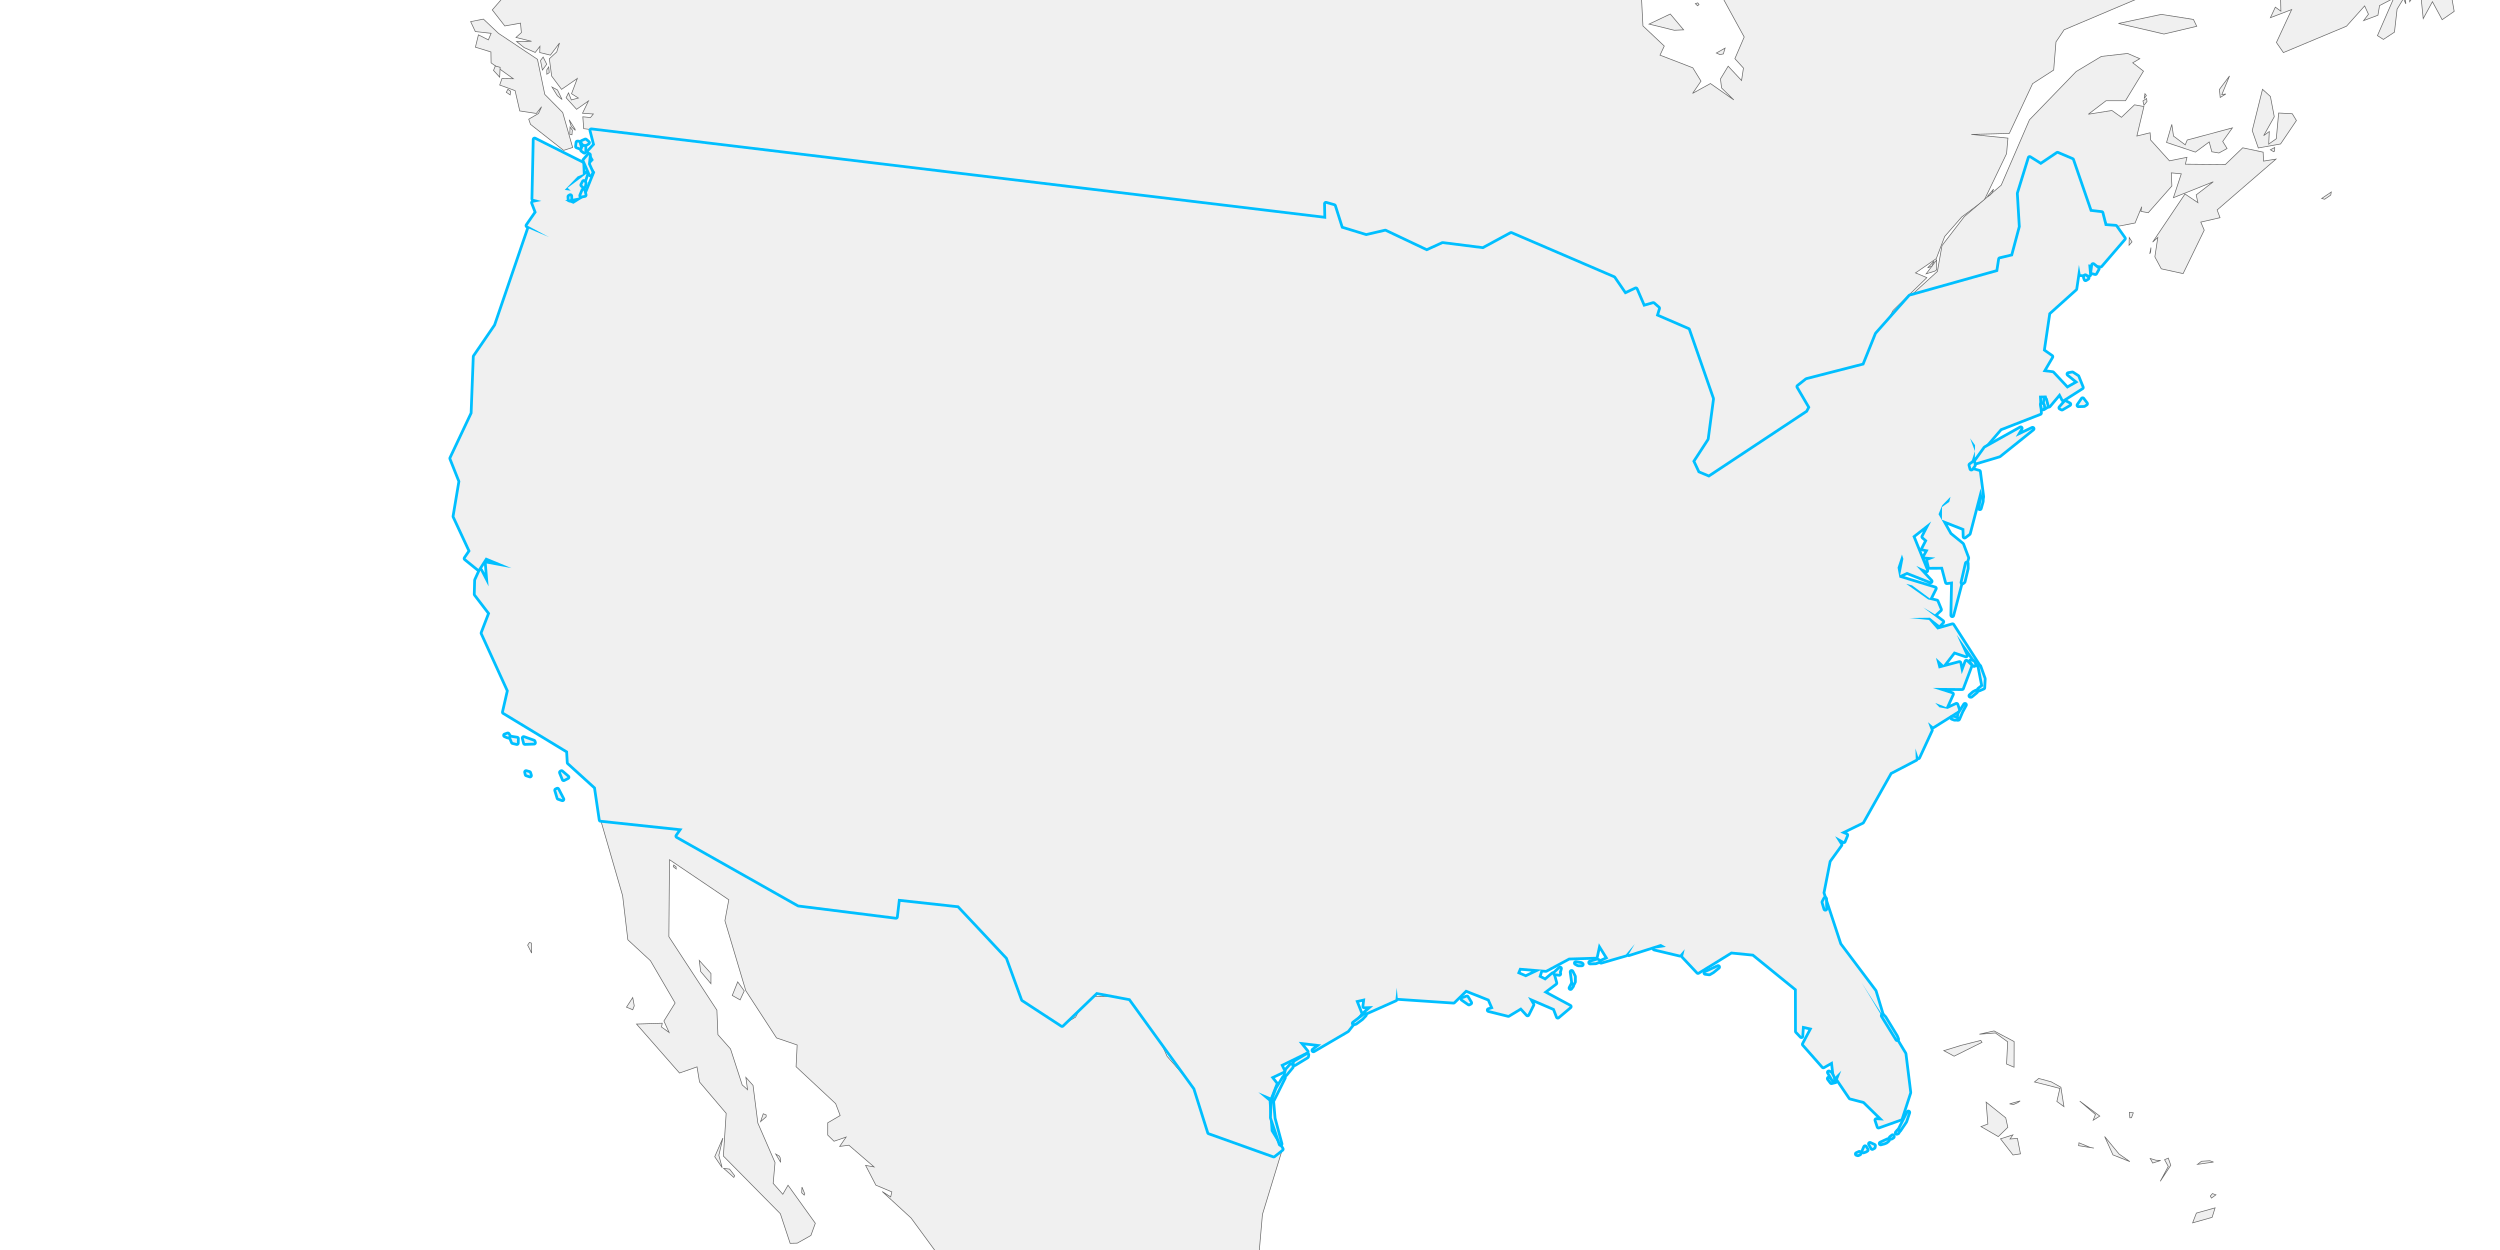
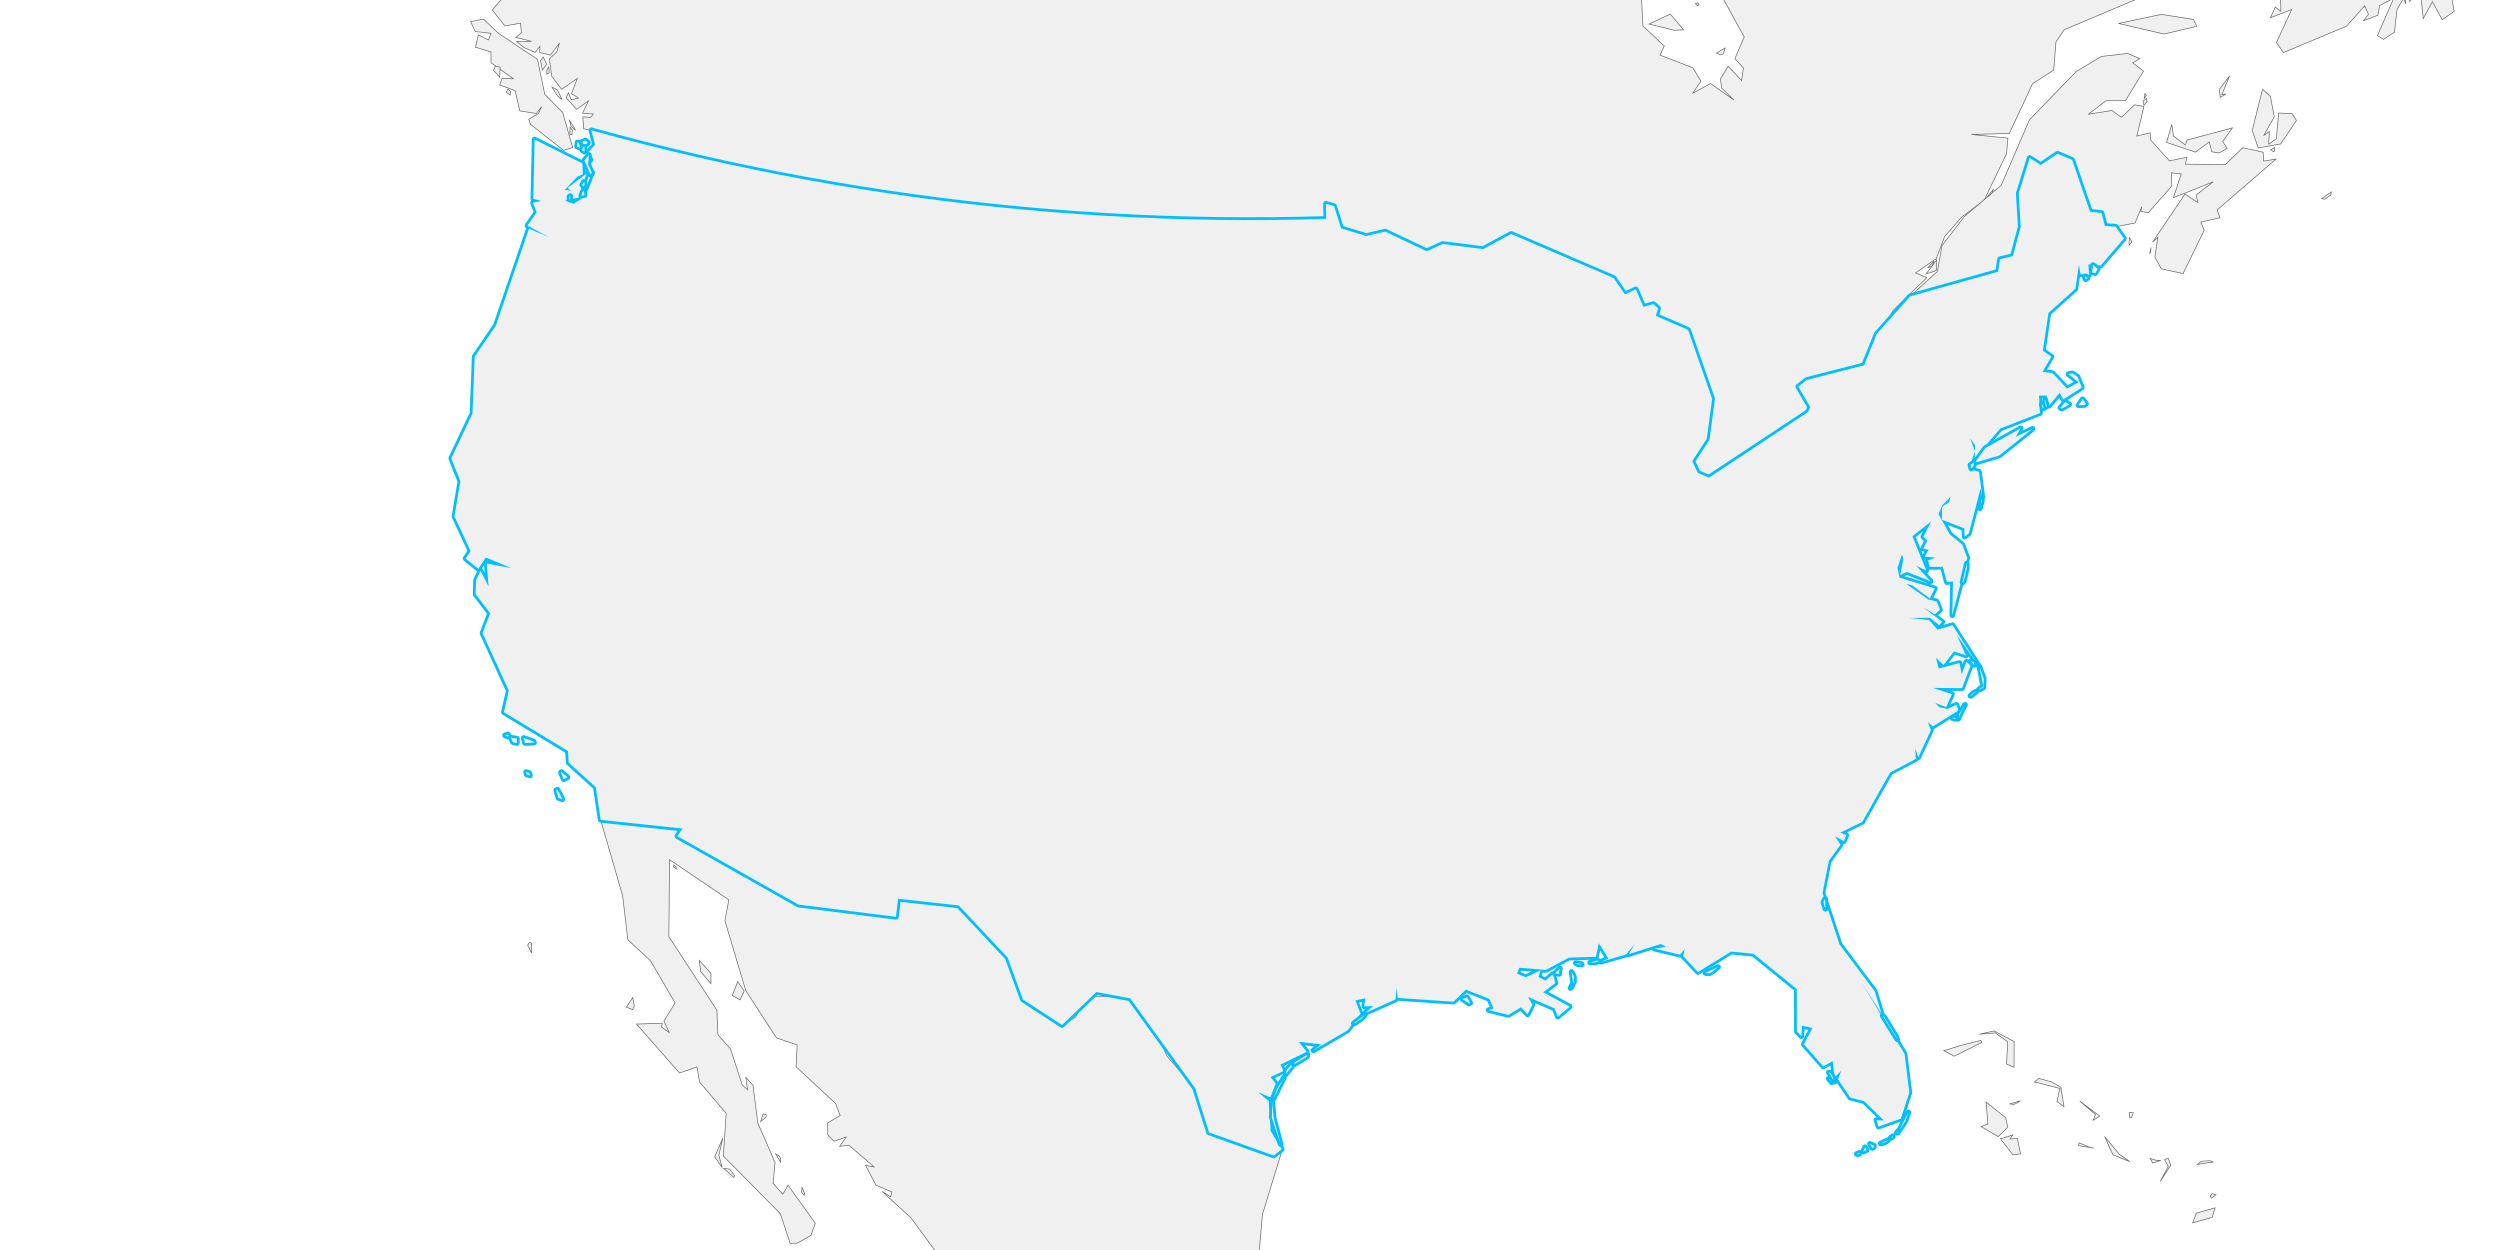
<svg xmlns="http://www.w3.org/2000/svg" width="720" height="360" viewBox="0 0 360 180" data-scale="668.659129" data-offset-x="-0.03" data-offset-y="0.01">
  <style>
  path { fill: #f0f0f0; stroke: #666; stroke-width: 0.1; }
  path:hover { fill: #ddd; }
  path.us-path { stroke: rgb(0, 191, 255); stroke-width: 0.8; paint-order: stroke; stroke-linejoin: round; }
</style>
  <path d="M 86.491,118.058 L 98.291,119.317 L 97.533,120.404 L 114.99,130.266 L 129.018,132.027 L 129.323,129.426 L 138.015,130.369 L 145.101,137.891 L 147.296,143.922 L 152.936,147.604 L 154.882,146.464 L 156.459,143.437 L 162.449,143.559 L 165.84,147.118 L 168.07,152.124 L 172.099,156.704 L 174.105,163.069 L 183.322,166.393 L 184.544,165.869 L 181.792,174.874 L 180.86,185.561 L 136.82,183.059 L 131.197,175.394 L 127.043,171.584 L 128.261,172.354 L 128.42,171.63 L 126.126,170.664 L 124.648,167.818 L 125.868,168.037 L 122.241,164.91 L 120.915,165.084 L 121.845,163.736 L 120.099,164.338 L 119.192,163.448 L 119.194,161.684 L 120.983,160.633 L 120.338,158.927 L 114.637,153.608 L 114.791,150.479 L 111.819,149.461 L 107.392,142.652 L 104.389,132.585 L 104.946,129.566 L 96.41,123.796 L 96.316,134.882 L 103.233,145.468 L 103.379,148.99 L 105.195,151.047 L 106.878,156.228 L 107.648,156.912 L 107.404,155.138 L 108.436,156.294 L 109.13,161.722 L 111.604,167.405 L 111.337,170.4 L 112.725,171.978 L 113.476,170.675 L 117.406,176.15 L 116.77,177.904 L 114.806,179.012 L 113.781,179.039 L 112.371,174.776 L 104.166,166.47 L 104.571,160.321 L 100.733,155.805 L 100.371,153.629 L 97.848,154.514 L 91.662,147.466 L 95.364,147.343 L 95.257,147.894 L 96.354,148.676 L 95.605,147.026 L 97.216,144.431 L 93.668,138.344 L 90.41,135.333 L 89.659,128.987 L 86.491,118.058 Z" title="Mexico" />
  <path d="M 112.349,166.725 L 112.415,167.38 L 111.706,166.185 L 112.231,166.485 L 112.349,166.725 Z" title="Mexico" />
  <path d="M 102.374,141.646 L 100.895,139.897 L 100.696,138.303 L 102.377,140.181 L 102.374,141.646 Z" title="Mexico" />
  <path d="M 91.111,145.405 L 90.216,145.031 L 91.112,143.648 L 91.334,144.844 L 91.111,145.405 Z" title="Mexico" />
  <path d="M 107.17,142.696 L 106.575,143.985 L 105.445,143.347 L 106.229,141.386 L 107.17,142.696 Z" title="Mexico" />
  <path d="M 76.555,137.241 L 75.982,136.101 L 76.24,135.713 L 76.512,135.802 L 76.555,137.241 Z" title="Mexico" />
  <path d="M 115.803,172.096 L 115.446,171.764 L 115.485,170.94 L 115.888,171.921 L 115.803,172.096 Z" title="Mexico" />
  <path d="M 97.372,125.13 L 96.951,124.805 L 97.019,124.567 L 97.353,124.823 L 97.372,125.13 Z" title="Mexico" />
  <path d="M 110.331,160.559 L 110.324,160.827 L 109.522,161.512 L 109.911,160.382 L 110.331,160.559 Z" title="Mexico" />
  <path d="M 105.784,169.295 L 105.672,169.55 L 104.216,168.249 L 105.059,168.352 L 105.784,169.295 Z" title="Mexico" />
  <path d="M 103.991,168.143 L 102.923,166.567 L 104.094,163.88 L 103.513,166.362 L 103.991,168.143 Z" title="Mexico" />
  <path d="M 71.786,4.807 L 77.395,8.548 L 78.45,13.598 L 81.028,16.203 L 82.458,21.232 L 81.16,21.657 L 76.391,17.907 L 76.137,17.16 L 77.544,16.345 L 77.988,15.369 L 77.232,16.336 L 74.848,15.975 L 74.174,13.055 L 71.958,12.243 L 72.285,11.311 L 73.917,11.339 L 70.718,9.051 L 70.693,7.48 L 68.46,6.795 L 68.894,5.019 L 70.323,5.745 L 70.721,4.799 L 68.446,4.544 L 67.774,3.114 L 69.614,2.751 L 71.786,4.807 Z" title="Canada" />
-   <path d="M 236.353,-0.734 L 236.583,3.732 L 239.654,6.629 L 239.04,7.942 L 243.762,9.763 L 244.943,11.683 L 243.732,13.448 L 246.302,12.031 L 249.666,14.386 L 247.912,12.672 L 247.746,11.371 L 248.856,9.535 L 250.785,11.594 L 251.058,9.802 L 249.822,8.449 L 251.165,5.33 L 247.207,-1.897 L 310.449,-1.307 L 297.237,4.289 L 296.06,6.037 L 295.73,10.086 L 292.693,12.047 L 289.343,19.211 L 283.877,19.361 L 289.142,19.889 L 288.945,22.128 L 285.713,28.855 L 282.491,31.242 L 280.033,34.054 L 278.826,37.238 L 275.832,39.295 L 277.463,39.982 L 272.61,44.699 L 268.435,52.594 L 260.162,54.719 L 258.955,55.672 L 260.692,58.64 L 260.313,59.359 L 246.099,68.771 L 244.494,68.102 L 243.691,66.399 L 245.784,63.182 L 246.547,57.43 L 243.087,47.498 L 238.439,45.488 L 238.772,44.388 L 238.073,43.779 L 236.652,44.189 L 235.562,41.662 L 233.992,42.4 L 232.37,40.037 L 217.599,33.687 L 213.565,35.872 L 207.743,35.134 L 205.449,36.18 L 199.475,33.348 L 196.729,33.987 L 193.123,32.883 L 192.104,29.676 L 190.934,29.339 L 190.975,31.517 L 84.055,18.532 L 83.927,16.817 L 85.024,16.929 L 85.442,16.414 L 83.883,16.305 L 84.74,14.535 L 83.027,15.741 L 81.519,14.073 L 81.866,13.375 L 82.271,14.39 L 83.286,14.115 L 82.301,13.498 L 83.133,11.302 L 80.865,12.866 L 79.44,10.954 L 79.106,8.463 L 80.171,7.476 L 80.571,6.191 L 79.258,7.938 L 77.722,7.567 L 77.752,6.665 L 77.073,7.551 L 75.494,6.866 L 74.381,5.969 L 76.536,5.95 L 74.302,5.392 L 75.079,4.692 L 74.953,3.333 L 72.692,3.736 L 70.891,1.428 L 72.737,-0.704 Z" title="Canada" />
+   <path d="M 236.353,-0.734 L 236.583,3.732 L 239.654,6.629 L 239.04,7.942 L 243.762,9.763 L 244.943,11.683 L 243.732,13.448 L 246.302,12.031 L 249.666,14.386 L 247.912,12.672 L 247.746,11.371 L 248.856,9.535 L 250.785,11.594 L 251.058,9.802 L 249.822,8.449 L 251.165,5.33 L 247.207,-1.897 L 310.449,-1.307 L 297.237,4.289 L 296.06,6.037 L 295.73,10.086 L 292.693,12.047 L 289.343,19.211 L 283.877,19.361 L 289.142,19.889 L 288.945,22.128 L 285.713,28.855 L 282.491,31.242 L 280.033,34.054 L 278.826,37.238 L 275.832,39.295 L 277.463,39.982 L 272.61,44.699 L 268.435,52.594 L 260.162,54.719 L 258.955,55.672 L 260.692,58.64 L 260.313,59.359 L 255.646,62.553 L 250.908,65.691 L 246.099,68.771 L 244.494,68.102 L 243.691,66.399 L 245.784,63.182 L 246.547,57.43 L 243.087,47.498 L 238.439,45.488 L 238.772,44.388 L 238.073,43.779 L 236.652,44.189 L 235.562,41.662 L 233.992,42.4 L 232.37,40.037 L 232.37,40.037 L 227.385,37.984 L 222.461,35.866 L 217.599,33.687 L 213.565,35.872 L 207.743,35.134 L 205.449,36.18 L 199.475,33.348 L 196.729,33.987 L 193.123,32.883 L 192.104,29.676 L 190.934,29.339 L 190.975,31.517 L 186.972,31.621 L 182.968,31.68 L 178.964,31.693 L 174.96,31.662 L 170.956,31.585 L 166.954,31.463 L 162.953,31.295 L 158.954,31.083 L 154.958,30.825 L 150.965,30.522 L 146.976,30.175 L 142.99,29.782 L 139.01,29.344 L 135.034,28.861 L 131.065,28.333 L 127.101,27.761 L 123.144,27.144 L 119.195,26.482 L 115.253,25.776 L 111.319,25.025 L 107.394,24.229 L 103.478,23.39 L 99.572,22.506 L 95.676,21.578 L 91.791,20.607 L 87.917,19.591 L 84.055,18.532 L 83.927,16.817 L 85.024,16.929 L 85.442,16.414 L 83.883,16.305 L 84.74,14.535 L 83.027,15.741 L 81.519,14.073 L 81.866,13.375 L 82.271,14.39 L 83.286,14.115 L 82.301,13.498 L 83.133,11.302 L 80.865,12.866 L 79.44,10.954 L 79.106,8.463 L 80.171,7.476 L 80.571,6.191 L 79.258,7.938 L 77.722,7.567 L 77.752,6.665 L 77.073,7.551 L 75.494,6.866 L 74.381,5.969 L 76.536,5.95 L 74.302,5.392 L 75.079,4.692 L 74.953,3.333 L 72.692,3.736 L 70.891,1.428 L 72.737,-0.704 Z" title="Canada" />
  <path d="M 325.969,19.532 L 326.777,18.941 L 326.693,20.751 L 327.787,19.977 L 328.128,16.276 L 330.088,16.379 L 330.683,17.353 L 328.401,20.731 L 325.196,21.305 L 324.322,18.804 L 325.803,12.861 L 326.941,13.898 L 327.495,16.812 L 325.969,19.532 Z" title="Canada" />
-   <path d="M 304.65,32.648 L 303.701,32.953 L 302.625,30.676 L 300.962,30.483 L 298.392,23.031 L 296.283,22.135 L 293.879,23.759 L 292.27,22.748 L 290.696,27.849 L 290.982,32.654 L 289.853,36.879 L 288.003,37.32 L 287.724,39.124 L 275.047,42.68 L 278.987,39.086 L 279.648,35.368 L 282.873,31.178 L 288.178,26.666 L 292.242,17.255 L 298.971,10.301 L 302.594,8.126 L 306.375,7.697 L 308.124,8.453 L 307.114,9.043 L 308.661,10.247 L 306.065,14.507 L 303.27,14.506 L 300.722,16.448 L 304.108,15.911 L 305.487,16.892 L 307.371,15.095 L 308.723,15.339 L 307.71,19.586 L 309.615,19.12 L 309.692,20.164 L 312.402,23.162 L 314.921,22.653 L 314.695,23.644 L 320.442,23.7 L 322.953,21.285 L 325.893,21.912 L 325.946,23.2 L 327.739,22.913 L 319.269,30.232 L 319.682,31.344 L 316.914,31.983 L 317.409,33.146 L 314.366,39.399 L 311.224,38.709 L 310.301,36.991 L 310.724,34.195 L 309.983,34.863 L 314.639,27.937 L 316.499,29.185 L 316.252,28.066 L 318.71,26.176 L 312.974,28.465 L 314.106,25.031 L 312.666,24.891 L 312.749,26.78 L 309.348,30.634 L 308.291,30.437 L 308.411,29.767 L 307.452,32.109 L 304.65,32.648 Z" title="Canada" />
+   <path d="M 304.65,32.648 L 303.701,32.953 L 302.625,30.676 L 300.962,30.483 L 298.392,23.031 L 296.283,22.135 L 293.879,23.759 L 292.27,22.748 L 290.696,27.849 L 290.982,32.654 L 289.853,36.879 L 288.003,37.32 L 287.724,39.124 L 287.724,39.124 L 283.512,40.358 L 279.287,41.544 L 275.047,42.68 L 278.987,39.086 L 279.648,35.368 L 282.873,31.178 L 288.178,26.666 L 292.242,17.255 L 298.971,10.301 L 302.594,8.126 L 306.375,7.697 L 308.124,8.453 L 307.114,9.043 L 308.661,10.247 L 306.065,14.507 L 303.27,14.506 L 300.722,16.448 L 304.108,15.911 L 305.487,16.892 L 307.371,15.095 L 308.723,15.339 L 307.71,19.586 L 309.615,19.12 L 309.692,20.164 L 312.402,23.162 L 314.921,22.653 L 314.695,23.644 L 320.442,23.7 L 322.953,21.285 L 325.893,21.912 L 325.946,23.2 L 327.739,22.913 L 319.269,30.232 L 319.682,31.344 L 316.914,31.983 L 317.409,33.146 L 314.366,39.399 L 311.224,38.709 L 310.301,36.991 L 310.724,34.195 L 309.983,34.863 L 314.639,27.937 L 316.499,29.185 L 316.252,28.066 L 318.71,26.176 L 312.974,28.465 L 314.106,25.031 L 312.666,24.891 L 312.749,26.78 L 309.348,30.634 L 308.291,30.437 L 308.411,29.767 L 307.452,32.109 L 304.65,32.648 Z" title="Canada" />
  <path d="M 352.48,-3.588 L 353.402,1.637 L 351.671,2.835 L 350.271,0.243 L 348.944,2.678 L 348.588,-0.802 L 346.263,-2.332 L 346.434,0.555 L 346.104,-0.21 L 345.18,1.319 L 344.803,4.629 L 343.209,5.676 L 342.354,5.13 L 344.698,-0.255 L 342.654,0.804 L 342.42,2.192 L 340.363,2.968 L 341.058,2.046 L 340.507,0.852 L 337.9,3.769 L 328.81,7.57 L 327.806,6.119 L 329.999,1.378 L 326.94,2.545 L 327.648,1.032 L 328.447,1.609 L 328.379,-1.449 Z" title="Canada" />
  <path d="M 316.33,3.785 L 311.61,4.901 L 305.061,3.378 L 311.228,2.072 L 315.852,2.8 L 316.33,3.785 Z" title="Canada" />
  <path d="M 314.673,20.858 L 314.962,20.162 L 321.463,18.416 L 320.069,20.365 L 320.697,21.386 L 319.525,22.029 L 318.503,21.855 L 318.125,20.44 L 316.137,21.904 L 311.983,20.512 L 312.738,17.915 L 312.988,19.601 L 314.673,20.858 Z" title="Canada" />
  <path d="M 242.44,4.296 L 241.102,4.361 L 237.464,3.468 L 240.521,2.018 L 242.44,4.296 Z" title="Canada" />
  <path d="M 73.517,13.134 L 73.463,13.663 L 72.91,13.294 L 73.135,12.857 L 73.517,13.134 Z" title="Canada" />
  <path d="M 80.942,14.334 L 80.267,13.793 L 79.491,12.54 L 80.278,12.958 L 80.942,14.334 Z" title="Canada" />
  <path d="M 71.95,11.11 L 71.067,10.141 L 71.326,9.504 L 72.019,9.694 L 71.95,11.11 Z" title="Canada" />
  <path d="M 78.105,10.086 L 77.834,8.716 L 78.214,8.217 L 78.728,9.252 L 78.105,10.086 Z" title="Canada" />
  <path d="M 82.363,19.407 L 82.049,19.343 L 82.086,18.299 L 82.42,18.746 L 82.363,19.407 Z" title="Canada" />
  <path d="M 335.625,28.091 L 334.743,28.692 L 334.327,28.576 L 335.707,27.651 L 335.625,28.091 Z" title="Canada" />
  <path d="M 327.549,21.738 L 327.412,21.849 L 326.941,21.568 L 327.556,21.245 L 327.549,21.738 Z" title="Canada" />
  <path d="M 319.946,13.617 L 320.522,13.533 L 319.712,14.031 L 319.594,12.88 L 321.053,10.933 L 319.946,13.617 Z" title="Canada" />
  <path d="M 309.107,14.189 L 309.164,14.619 L 308.733,15.157 L 308.586,14.535 L 309.107,14.189 Z" title="Canada" />
  <path d="M 309.077,13.753 L 308.76,14.194 L 308.874,13.49 L 309.077,13.753 Z" title="Canada" />
  <path d="M 309.689,36.29 L 309.561,36.554 L 309.74,35.652 L 309.689,36.29 Z" title="Canada" />
  <path d="M 307.009,34.834 L 306.586,35.311 L 306.613,34.209 L 307.009,34.834 Z" title="Canada" />
  <path d="M 278.886,38.848 L 278.612,39.043 L 277.37,39.426 L 278.879,37.426 L 278.886,38.848 Z" title="Canada" />
  <path d="M 278.199,38.332 L 277.576,38.573 L 278.516,37.587 L 278.199,38.332 Z" title="Canada" />
  <path d="M 286.513,28.146 L 286.178,28.297 L 287.071,27.233 L 286.864,27.756 L 286.513,28.146 Z" title="Canada" />
  <path d="M 347.255,-0.114 L 346.995,0.237 L 347.055,-1.352 Z" title="Canada" />
  <path d="M 244.656,0.654 L 244.45,0.834 L 244.132,0.527 L 244.475,0.413 L 244.656,0.654 Z" title="Canada" />
  <path d="M 248.161,7.764 L 247.667,7.86 L 247.157,7.632 L 248.413,6.928 L 248.161,7.764 Z" title="Canada" />
  <path d="M 82.806,18.743 L 82.272,18.232 L 81.958,17.246 L 82.821,18.614 L 82.806,18.743 Z" title="Canada" />
  <path d="M 78.743,10.686 L 78.742,10.059 L 79.009,9.641 L 79.09,10.465 L 78.743,10.686 Z" title="Canada" />
  <path d="M 289.857,163.421 L 289.446,164.016 L 290.51,163.931 L 290.946,166.154 L 289.874,166.318 L 288.075,163.993 L 289.857,163.421 Z" title="Bahamas" />
  <path d="M 290.022,153.679 L 288.944,153.218 L 289.107,150.022 L 287.338,148.747 L 285.034,148.927 L 287.145,148.453 L 290.037,149.989 L 290.022,153.679 Z" title="Bahamas" />
  <path d="M 318.973,173.93 L 318.547,175.295 L 315.739,176.089 L 316.28,174.685 L 318.973,173.93 Z" title="Bahamas" />
  <path d="M 288.826,160.975 L 289.124,162.335 L 287.752,163.67 L 285.265,162.229 L 286.253,161.86 L 286.002,158.706 L 288.826,160.975 Z" title="Bahamas" />
  <path d="M 282.414,150.529 L 285.232,149.821 L 285.409,150.094 L 281.391,152.091 L 279.911,151.296 L 282.414,150.529 Z" title="Bahamas" />
  <path d="M 290.528,158.793 L 289.96,159.045 L 289.379,158.961 L 290.902,158.531 L 290.528,158.793 Z" title="Bahamas" />
  <path d="M 311.134,167.105 L 309.989,167.479 L 309.63,166.824 L 310.45,167.074 L 311.134,167.105 Z" title="Bahamas" />
  <path d="M 307.197,160.245 L 306.935,160.952 L 306.698,160.959 L 306.629,160.176 L 307.197,160.245 Z" title="Bahamas" />
  <path d="M 311.077,170.108 L 312.232,167.96 L 311.699,167 L 312.233,166.765 L 312.59,167.799 L 311.077,170.108 Z" title="Bahamas" />
  <path d="M 293.575,155.3 L 295.376,155.783 L 296.77,156.572 L 297.208,159.354 L 296.19,158.612 L 296.622,156.733 L 292.966,155.8 L 293.575,155.3 Z" title="Bahamas" />
  <path d="M 301.517,165.329 L 299.323,164.977 L 299.372,164.563 L 300.984,165.228 L 301.517,165.329 Z" title="Bahamas" />
  <path d="M 306.696,167.271 L 304.267,166.306 L 303.07,163.66 L 305.138,166.172 L 306.696,167.271 Z" title="Bahamas" />
  <path d="M 302.368,160.715 L 301.423,161.311 L 301.745,160.486 L 299.485,158.56 L 302.368,160.715 Z" title="Bahamas" />
  <path d="M 317.015,167.225 L 318.207,167.146 L 318.744,167.336 L 316.441,167.669 L 317.015,167.225 Z" title="Bahamas" />
  <path d="M 319.094,172.056 L 318.449,172.524 L 318.289,172.231 L 318.586,171.877 L 319.094,172.056 Z" title="Bahamas" />
-   <path d="M 275.047,42.68 L 287.724,39.124 L 288.003,37.32 L 289.853,36.879 L 290.982,32.654 L 290.696,27.849 L 292.27,22.748 L 293.879,23.759 L 296.283,22.135 L 298.392,23.031 L 300.962,30.483 L 302.625,30.676 L 303.096,32.533 L 304.65,32.648 L 305.848,34.341 L 302.498,38.239 L 300.714,38.08 L 300.851,39.567 L 299.597,39.487 L 299.367,38.139 L 298.855,41.585 L 294.977,45.069 L 294.174,50.503 L 295.404,51.363 L 294.128,53.543 L 295.57,53.729 L 297.671,55.973 L 299.308,55.037 L 297.854,53.866 L 298.42,53.767 L 299.166,54.251 L 299.789,55.801 L 297.101,57.518 L 296.607,56.562 L 295.05,58.418 L 294.699,56.954 L 293.613,56.977 L 293.759,59.481 L 288.039,61.708 L 284.381,65.959 L 284.406,64.107 L 283.696,63.117 L 284.387,64.968 L 283.538,67.536 L 284.978,67.93 L 285.446,71.523 L 285.202,70.344 L 283.522,76.8 L 282.9,77.275 L 282.864,76.1 L 279.636,74.834 L 279.652,73.018 L 280.693,72.265 L 280.873,71.535 L 279.684,72.756 L 279.147,74.045 L 280.78,76.951 L 282.563,78.406 L 283.293,80.346 L 281.128,88.596 L 281.227,83.726 L 280.351,83.837 L 279.768,81.621 L 277.871,81.636 L 277.647,80.703 L 278.701,80.294 L 277.157,80.159 L 277.72,79.159 L 276.929,79.013 L 277.546,77.816 L 276.955,77.299 L 278.091,75.092 L 275.385,77.207 L 277.391,82.158 L 275.948,81.487 L 278.013,83.71 L 274.601,82.36 L 273.626,82.812 L 274.083,80.478 L 273.881,79.853 L 273.25,81.741 L 273.52,83.174 L 278.621,84.731 L 277.893,86.181 L 275.34,84.294 L 274.486,84.071 L 277.657,86.316 L 278.881,86.611 L 279.365,87.788 L 278.625,88.47 L 276.946,87.472 L 279.695,89.544 L 279.25,90.022 L 277.899,88.956 L 274.967,88.995 L 277.781,89.278 L 278.986,90.654 L 281.169,90.031 L 284.823,95.727 L 281.763,91.415 L 283.103,94.382 L 281.377,93.801 L 279.862,95.757 L 278.777,94.727 L 279.177,96.267 L 282.162,95.473 L 282.488,97.08 L 283.163,95.289 L 283.762,95.846 L 282.539,99.095 L 278.312,99.059 L 281.089,99.949 L 280.236,101.837 L 278.667,101.217 L 279.281,101.851 L 280.461,102.08 L 281.732,101.486 L 282.011,102.301 L 278.343,104.605 L 277.635,104 L 278.053,105.13 L 276.235,109.058 L 275.824,107.777 L 275.867,109.307 L 272.182,111.229 L 268.172,118.355 L 264.998,119.9 L 265.87,120.26 L 265.511,121.134 L 264.253,120.42 L 265.032,121.65 L 263.356,123.965 L 262.448,128.58 L 264.895,136 L 269.965,142.744 L 270.95,145.995 L 268.074,141.507 L 274.259,151.759 L 274.948,157.324 L 273.726,161.085 L 270.511,162.231 L 270.196,161.291 L 271.279,161.353 L 268.446,158.579 L 266.447,158.056 L 264.661,155.42 L 265.143,154.184 L 264.178,155.143 L 263.906,152.8 L 262.557,153.566 L 259.745,150.375 L 260.986,148.04 L 259.503,147.702 L 259.398,149.208 L 258.749,148.518 L 258.734,142.421 L 252.493,137.347 L 249.278,137.028 L 244.512,139.972 L 242.363,137.682 L 242.598,136.685 L 241.926,137.478 L 238.241,136.601 L 239.895,136.349 L 239.161,135.933 L 234.533,137.405 L 235.395,135.951 L 234.131,137.453 L 230.553,138.492 L 231.6,138.021 L 230.233,135.822 L 229.815,137.78 L 225.912,137.903 L 222.605,139.673 L 218.793,139.358 L 218.449,140.186 L 219.707,140.727 L 221.849,139.707 L 221.542,140.694 L 222.525,141.207 L 223.619,140.277 L 223.976,141.558 L 222.222,142.891 L 226.045,144.951 L 224.323,146.405 L 223.865,145.212 L 220.033,143.561 L 220.675,144.671 L 219.972,146.078 L 219.028,145.053 L 217.202,146.156 L 214.373,145.454 L 215.073,145.234 L 214.466,143.849 L 211.076,142.508 L 209.308,144.244 L 201.271,143.703 L 201.127,142.232 L 200.954,143.925 L 196.584,145.869 L 197.743,144.878 L 196.455,144.926 L 196.599,143.749 L 195.176,144.073 L 195.928,145.971 L 194.025,148.387 L 189.13,151.253 L 190.27,150.404 L 187.011,150.019 L 188.167,151.454 L 184.373,153.311 L 184.816,154.22 L 182.954,155.094 L 183.707,156.05 L 182.932,158.027 L 181.2,157.29 L 182.693,158.552 L 182.983,162.872 L 184.572,165.477 L 183.416,166.4 L 174.105,163.069 L 172.099,156.704 L 162.747,143.769 L 157.875,142.853 L 152.936,147.604 L 147.296,143.922 L 145.101,137.891 L 138.053,130.383 L 129.323,129.426 L 129.018,132.027 L 114.99,130.266 L 97.533,120.404 L 98.291,119.317 L 86.491,118.058 L 85.797,113.362 L 81.887,109.815 L 81.79,108.154 L 72.554,102.554 L 73.265,99.46 L 69.48,91.163 L 70.58,88.301 L 68.494,85.575 L 68.548,83.553 L 69.182,82.173 L 70.355,84.435 L 70.085,81.147 L 73.643,81.804 L 69.948,80.274 L 68.891,81.921 L 67.038,80.42 L 67.765,79.356 L 65.44,74.363 L 66.287,69.305 L 64.978,66.009 L 68.039,59.527 L 68.353,51.351 L 71.401,46.89 L 76.177,32.92 L 79.064,34.147 L 75.951,32.49 L 77.281,30.572 L 76.75,29.19 L 77.95,28.932 L 76.798,28.648 L 76.985,20.085 L 83.867,23.534 L 83.934,25.093 L 83.171,25.411 L 81.324,27.344 L 82.187,27.456 L 81.731,27.052 L 84.464,25.007 L 83.329,28.462 L 81.363,28.845 L 82.571,29.35 L 84.309,28.259 L 85.707,24.8 L 84.892,23.684 L 85.507,23.048 L 84.787,21.823 L 85.687,20.847 L 85.151,18.761 L 190.975,31.517 L 190.934,29.339 L 192.104,29.676 L 193.123,32.883 L 196.729,33.987 L 199.475,33.348 L 205.449,36.18 L 207.743,35.134 L 213.565,35.872 L 217.599,33.687 L 232.37,40.037 L 233.992,42.4 L 235.562,41.662 L 236.652,44.189 L 238.073,43.779 L 238.772,44.388 L 238.439,45.488 L 243.087,47.498 L 246.547,57.43 L 245.784,63.182 L 243.691,66.399 L 244.494,68.102 L 246.099,68.771 L 260.313,59.359 L 260.692,58.64 L 258.955,55.672 L 260.162,54.719 L 268.435,52.594 L 270.243,48.103 L 275.047,42.68 Z" class="us-path" title="United States of America" />
+   <path d="M 275.047,42.68 L 287.724,39.124 L 288.003,37.32 L 289.853,36.879 L 290.982,32.654 L 290.696,27.849 L 292.27,22.748 L 293.879,23.759 L 296.283,22.135 L 298.392,23.031 L 300.962,30.483 L 302.625,30.676 L 303.096,32.533 L 304.65,32.648 L 305.848,34.341 L 302.498,38.239 L 300.714,38.08 L 300.851,39.567 L 299.597,39.487 L 299.367,38.139 L 298.855,41.585 L 294.977,45.069 L 294.174,50.503 L 295.404,51.363 L 294.128,53.543 L 295.57,53.729 L 297.671,55.973 L 299.308,55.037 L 297.854,53.866 L 298.42,53.767 L 299.166,54.251 L 299.789,55.801 L 297.101,57.518 L 296.607,56.562 L 295.05,58.418 L 294.699,56.954 L 293.613,56.977 L 293.759,59.481 L 288.039,61.708 L 284.381,65.959 L 284.406,64.107 L 283.696,63.117 L 284.387,64.968 L 283.538,67.536 L 284.978,67.93 L 285.446,71.523 L 285.202,70.344 L 283.522,76.8 L 282.9,77.275 L 282.864,76.1 L 279.636,74.834 L 279.652,73.018 L 280.693,72.265 L 280.873,71.535 L 279.684,72.756 L 279.147,74.045 L 280.78,76.951 L 282.563,78.406 L 283.293,80.346 L 281.128,88.596 L 281.227,83.726 L 280.351,83.837 L 279.768,81.621 L 277.871,81.636 L 277.647,80.703 L 278.701,80.294 L 277.157,80.159 L 277.72,79.159 L 276.929,79.013 L 277.546,77.816 L 276.955,77.299 L 278.091,75.092 L 275.385,77.207 L 277.391,82.158 L 275.948,81.487 L 278.013,83.71 L 274.601,82.36 L 273.626,82.812 L 274.083,80.478 L 273.881,79.853 L 273.25,81.741 L 273.52,83.174 L 278.621,84.731 L 277.893,86.181 L 275.34,84.294 L 274.486,84.071 L 277.657,86.316 L 278.881,86.611 L 279.365,87.788 L 278.625,88.47 L 276.946,87.472 L 279.695,89.544 L 279.25,90.022 L 277.899,88.956 L 274.967,88.995 L 277.781,89.278 L 278.986,90.654 L 281.169,90.031 L 284.823,95.727 L 281.763,91.415 L 283.103,94.382 L 281.377,93.801 L 279.862,95.757 L 278.777,94.727 L 279.177,96.267 L 282.162,95.473 L 282.488,97.08 L 283.163,95.289 L 283.762,95.846 L 282.539,99.095 L 278.312,99.059 L 281.089,99.949 L 280.236,101.837 L 278.667,101.217 L 279.281,101.851 L 280.461,102.08 L 281.732,101.486 L 282.011,102.301 L 278.343,104.605 L 277.635,104 L 278.053,105.13 L 276.235,109.058 L 275.824,107.777 L 275.867,109.307 L 272.182,111.229 L 268.172,118.355 L 264.998,119.9 L 265.87,120.26 L 265.511,121.134 L 264.253,120.42 L 265.032,121.65 L 263.356,123.965 L 262.448,128.58 L 264.895,136 L 269.965,142.744 L 270.95,145.995 L 268.074,141.507 L 274.259,151.759 L 274.948,157.324 L 273.726,161.085 L 270.511,162.231 L 270.196,161.291 L 271.279,161.353 L 268.446,158.579 L 266.447,158.056 L 264.661,155.42 L 265.143,154.184 L 264.178,155.143 L 263.906,152.8 L 262.557,153.566 L 259.745,150.375 L 260.986,148.04 L 259.503,147.702 L 259.398,149.208 L 258.749,148.518 L 258.734,142.421 L 252.493,137.347 L 249.278,137.028 L 244.512,139.972 L 242.363,137.682 L 242.598,136.685 L 241.926,137.478 L 238.241,136.601 L 239.895,136.349 L 239.161,135.933 L 234.533,137.405 L 235.395,135.951 L 234.131,137.453 L 230.553,138.492 L 231.6,138.021 L 230.233,135.822 L 229.815,137.78 L 225.912,137.903 L 222.605,139.673 L 218.793,139.358 L 218.449,140.186 L 219.707,140.727 L 221.849,139.707 L 221.542,140.694 L 222.525,141.207 L 223.619,140.277 L 223.976,141.558 L 222.222,142.891 L 226.045,144.951 L 224.323,146.405 L 223.865,145.212 L 220.033,143.561 L 220.675,144.671 L 219.972,146.078 L 219.028,145.053 L 217.202,146.156 L 214.373,145.454 L 215.073,145.234 L 214.466,143.849 L 211.076,142.508 L 209.308,144.244 L 201.271,143.703 L 201.127,142.232 L 200.954,143.925 L 196.584,145.869 L 197.743,144.878 L 196.455,144.926 L 196.599,143.749 L 195.176,144.073 L 195.928,145.971 L 194.025,148.387 L 189.13,151.253 L 190.27,150.404 L 187.011,150.019 L 188.167,151.454 L 184.373,153.311 L 184.816,154.22 L 182.954,155.094 L 183.707,156.05 L 182.932,158.027 L 181.2,157.29 L 182.693,158.552 L 182.983,162.872 L 184.572,165.477 L 183.416,166.4 L 174.105,163.069 L 172.099,156.704 L 162.747,143.769 L 157.875,142.853 L 152.936,147.604 L 147.296,143.922 L 145.101,137.891 L 138.053,130.383 L 129.323,129.426 L 129.018,132.027 L 114.99,130.266 L 97.533,120.404 L 98.291,119.317 L 86.491,118.058 L 85.797,113.362 L 81.887,109.815 L 81.79,108.154 L 72.554,102.554 L 73.265,99.46 L 69.48,91.163 L 70.58,88.301 L 68.494,85.575 L 68.548,83.553 L 69.182,82.173 L 70.355,84.435 L 70.085,81.147 L 73.643,81.804 L 69.948,80.274 L 68.891,81.921 L 67.038,80.42 L 67.765,79.356 L 65.44,74.363 L 66.287,69.305 L 64.978,66.009 L 68.039,59.527 L 68.353,51.351 L 71.401,46.89 L 76.177,32.92 L 79.064,34.147 L 75.951,32.49 L 77.281,30.572 L 76.75,29.19 L 77.95,28.932 L 76.798,28.648 L 76.985,20.085 L 83.867,23.534 L 83.934,25.093 L 83.171,25.411 L 81.324,27.344 L 82.187,27.456 L 81.731,27.052 L 84.464,25.007 L 83.329,28.462 L 81.363,28.845 L 82.571,29.35 L 84.309,28.259 L 85.707,24.8 L 84.892,23.684 L 85.507,23.048 L 84.787,21.823 L 85.687,20.847 L 85.151,18.761 L 88.975,19.8 L 92.811,20.796 L 96.657,21.749 L 100.514,22.66 L 104.381,23.527 L 108.257,24.35 L 112.142,25.13 L 116.036,25.867 L 119.937,26.56 L 123.846,27.21 L 127.763,27.816 L 131.685,28.378 L 135.614,28.896 L 139.548,29.37 L 143.488,29.801 L 147.432,30.187 L 151.38,30.529 L 155.331,30.827 L 159.286,31.081 L 163.243,31.29 L 167.202,31.455 L 171.163,31.576 L 175.126,31.653 L 179.088,31.686 L 183.051,31.674 L 187.013,31.618 L 190.975,31.517 L 190.934,29.339 L 192.104,29.676 L 193.123,32.883 L 196.729,33.987 L 199.475,33.348 L 205.449,36.18 L 207.743,35.134 L 213.565,35.872 L 217.599,33.687 L 232.37,40.037 L 233.992,42.4 L 235.562,41.662 L 236.652,44.189 L 238.073,43.779 L 238.772,44.388 L 238.439,45.488 L 243.087,47.498 L 246.547,57.43 L 245.784,63.182 L 243.691,66.399 L 244.494,68.102 L 246.099,68.771 L 260.313,59.359 L 260.692,58.64 L 258.955,55.672 L 260.162,54.719 L 268.435,52.594 L 270.243,48.103 L 275.047,42.68 Z" class="us-path" title="United States of America" />
  <path d="M 290.263,62.9 L 292.694,61.741 L 287.897,65.589 L 284.361,66.649 L 285.875,64.532 L 290.985,61.674 L 290.263,62.9 Z" class="us-path" title="United States of America" />
  <path d="M 302.079,38.7 L 301.728,39.329 L 301.263,39.21 L 301.405,38.163 L 302.079,38.7 Z" class="us-path" title="United States of America" />
  <path d="M 283.872,67.482 L 283.733,66.962 L 284.189,66.63 L 284.238,66.999 L 283.872,67.482 Z" class="us-path" title="United States of America" />
  <path d="M 297.987,58.213 L 296.924,58.84 L 296.687,58.72 L 297.405,57.896 L 297.987,58.213 Z" class="us-path" title="United States of America" />
  <path d="M 294.743,58.495 L 294.344,58.753 L 294.507,57.572 L 294.743,58.495 Z" class="us-path" title="United States of America" />
  <path d="M 300.395,58.14 L 300.102,58.332 L 299.296,58.358 L 299.899,57.486 L 300.395,58.14 Z" class="us-path" title="United States of America" />
  <path d="M 284.307,95.634 L 284.267,95.767 L 283.807,95.214 L 284.169,95.339 L 284.307,95.634 Z" class="us-path" title="United States of America" />
  <path d="M 285.601,99.027 L 284.954,99.3 L 285.582,98.8 L 285.035,95.976 L 285.669,97.752 L 285.601,99.027 Z" class="us-path" title="United States of America" />
  <path d="M 284.575,99.584 L 283.836,100.196 L 283.735,100.195 L 284.214,99.77 L 284.575,99.584 Z" class="us-path" title="United States of America" />
  <path d="M 281.986,103.51 L 282.142,102.79 L 282.957,101.495 L 282.446,102.432 L 281.986,103.51 Z" class="us-path" title="United States of America" />
  <path d="M 264.288,155.698 L 263.732,155.836 L 263.337,155.314 L 263.869,155.729 L 264.288,155.698 Z" class="us-path" title="United States of America" />
  <path d="M 263.947,155.182 L 263.998,155.515 L 263.354,154.42 L 263.639,154.575 L 263.947,155.182 Z" class="us-path" title="United States of America" />
  <path d="M 274.365,161.471 L 273.517,162.73 L 274.799,160.19 L 274.365,161.471 Z" class="us-path" title="United States of America" />
  <path d="M 211.713,144.413 L 211.529,144.508 L 210.584,143.852 L 211.242,143.63 L 211.713,144.413 Z" class="us-path" title="United States of America" />
  <path d="M 185.128,154.704 L 185.307,154.055 L 185.93,153.36 L 186.025,153.614 L 185.128,154.704 Z" class="us-path" title="United States of America" />
  <path d="M 186.412,153.241 L 186.454,152.952 L 188.265,151.89 L 188.219,152.143 L 186.412,153.241 Z" class="us-path" title="United States of America" />
  <path d="M 183.382,158.187 L 183.22,158.519 L 184.891,155.166 L 183.911,156.794 L 183.382,158.187 Z" class="us-path" title="United States of America" />
  <path d="M 195.194,147.297 L 194.94,147.361 L 196.552,146.132 L 196.071,146.648 L 195.194,147.297 Z" class="us-path" title="United States of America" />
  <path d="M 184.403,164.735 L 183.145,160.948 L 183.216,158.784 L 183.415,161.055 L 184.403,164.735 Z" class="us-path" title="United States of America" />
  <path d="M 73.343,106.097 L 73.091,106.05 L 72.722,105.894 L 73.125,105.751 L 73.343,106.097 Z" class="us-path" title="United States of America" />
  <path d="M 76.323,111.679 L 75.832,111.517 L 75.755,111.176 L 76.208,111.306 L 76.323,111.679 Z" class="us-path" title="United States of America" />
  <path d="M 80.992,115.097 L 80.419,114.899 L 80.084,113.792 L 80.27,113.706 L 80.992,115.097 Z" class="us-path" title="United States of America" />
  <path d="M 74.428,107.004 L 73.847,106.865 L 73.584,106.223 L 74.446,106.36 L 74.428,107.004 Z" class="us-path" title="United States of America" />
  <path d="M 75.408,106.276 L 76.841,106.783 L 76.9,106.946 L 75.595,106.994 L 75.408,106.276 Z" class="us-path" title="United States of America" />
  <path d="M 81.722,111.922 L 81.166,112.207 L 80.772,111.237 L 80.858,111.179 L 81.722,111.922 Z" class="us-path" title="United States of America" />
  <path d="M 84.681,20.55 L 84.146,20.87 L 83.822,20.433 L 84.306,20.22 L 84.681,20.55 Z" class="us-path" title="United States of America" />
  <path d="M 83.547,21.264 L 83.082,21.091 L 83.153,20.52 L 83.343,20.532 L 83.547,21.264 Z" class="us-path" title="United States of America" />
  <path d="M 84.676,23.643 L 85.195,24.813 L 85.038,25.144 L 84.143,23.084 L 84.814,22.316 L 84.676,23.643 Z" class="us-path" title="United States of America" />
  <path d="M 294.238,58.687 L 294.153,58.826 L 294.016,58.232 L 294.187,58.354 L 294.238,58.687 Z" class="us-path" title="United States of America" />
  <path d="M 285.379,72.193 L 285.101,73.186 L 285.394,71.791 L 285.379,72.193 Z" class="us-path" title="United States of America" />
  <path d="M 282.77,83.736 L 282.591,83.879 L 283.219,81.142 L 283.22,81.853 L 282.77,83.736 Z" class="us-path" title="United States of America" />
  <path d="M 281.772,103.489 L 281.473,103.508 L 281.116,103.373 L 281.364,103.348 L 281.772,103.489 Z" class="us-path" title="United States of America" />
  <path d="M 269.827,165.191 L 269.606,165.314 L 269.27,164.715 L 269.858,164.985 L 269.827,165.191 Z" class="us-path" title="United States of America" />
  <path d="M 272.357,163.828 L 272.256,163.847 L 272.558,163.606 L 272.565,163.688 L 272.357,163.828 Z" class="us-path" title="United States of America" />
  <path d="M 273.265,163.076 L 273.128,163.13 L 273.354,162.857 L 273.265,163.076 Z" class="us-path" title="United States of America" />
  <path d="M 271.306,164.531 L 270.817,164.659 L 271.866,164.178 L 271.589,164.414 L 271.306,164.531 Z" class="us-path" title="United States of America" />
  <path d="M 262.814,129.433 L 262.849,130.866 L 262.567,129.913 L 262.814,129.433 Z" class="us-path" title="United States of America" />
  <path d="M 268.642,165.701 L 268.306,165.819 L 268.574,165.195 L 268.811,165.588 L 268.642,165.701 Z" class="us-path" title="United States of America" />
  <path d="M 273.027,149.243 L 273.192,149.642 L 271.108,146.259 L 271.38,146.535 L 273.027,149.243 Z" class="us-path" title="United States of America" />
  <path d="M 267.538,166.221 L 267.378,166.173 L 267.749,166.004 L 267.764,166.123 L 267.538,166.221 Z" class="us-path" title="United States of America" />
  <path d="M 226.397,141.95 L 226.152,142.279 L 226.459,141.708 L 226.397,141.95 Z" class="us-path" title="United States of America" />
  <path d="M 227.778,138.875 L 227.262,138.872 L 226.919,138.682 L 227.69,138.807 L 227.778,138.875 Z" class="us-path" title="United States of America" />
  <path d="M 230.21,138.405 L 229.78,138.576 L 228.983,138.606 L 230.005,138.302 L 230.21,138.405 Z" class="us-path" title="United States of America" />
  <path d="M 224.492,139.972 L 224.535,140.239 L 223.907,140.152 L 224.643,139.465 L 224.492,139.972 Z" class="us-path" title="United States of America" />
  <path d="M 226.656,141.37 L 226.532,141.568 L 226.312,139.953 L 226.659,140.637 L 226.656,141.37 Z" class="us-path" title="United States of America" />
  <path d="M 246.62,139.894 L 246.142,140.173 L 245.572,140.101 L 247.408,139.254 L 246.62,139.894 Z" class="us-path" title="United States of America" />
  <path d="M 82.136,28.664 L 82.016,28.743 L 81.987,28.324 L 82.122,28.239 L 82.136,28.664 Z" class="us-path" title="United States of America" />
  <path d="M 84.191,28.084 L 83.69,28.171 L 83.98,27.464 L 84.05,27.476 L 84.191,28.084 Z" class="us-path" title="United States of America" />
  <path d="M 84.101,26.861 L 83.839,26.639 L 84.068,26.195 L 84.195,26.358 L 84.101,26.861 Z" class="us-path" title="United States of America" />
  <path d="M 84.162,21.853 L 83.823,21.605 L 83.984,21.164 L 84.164,21.15 L 84.162,21.853 Z" class="us-path" title="United States of America" />
  <path d="M 300.608,40.034 L 300.321,40.212 L 300.225,39.94 L 300.285,39.771 L 300.608,40.034 Z" class="us-path" title="United States of America" />
</svg>
